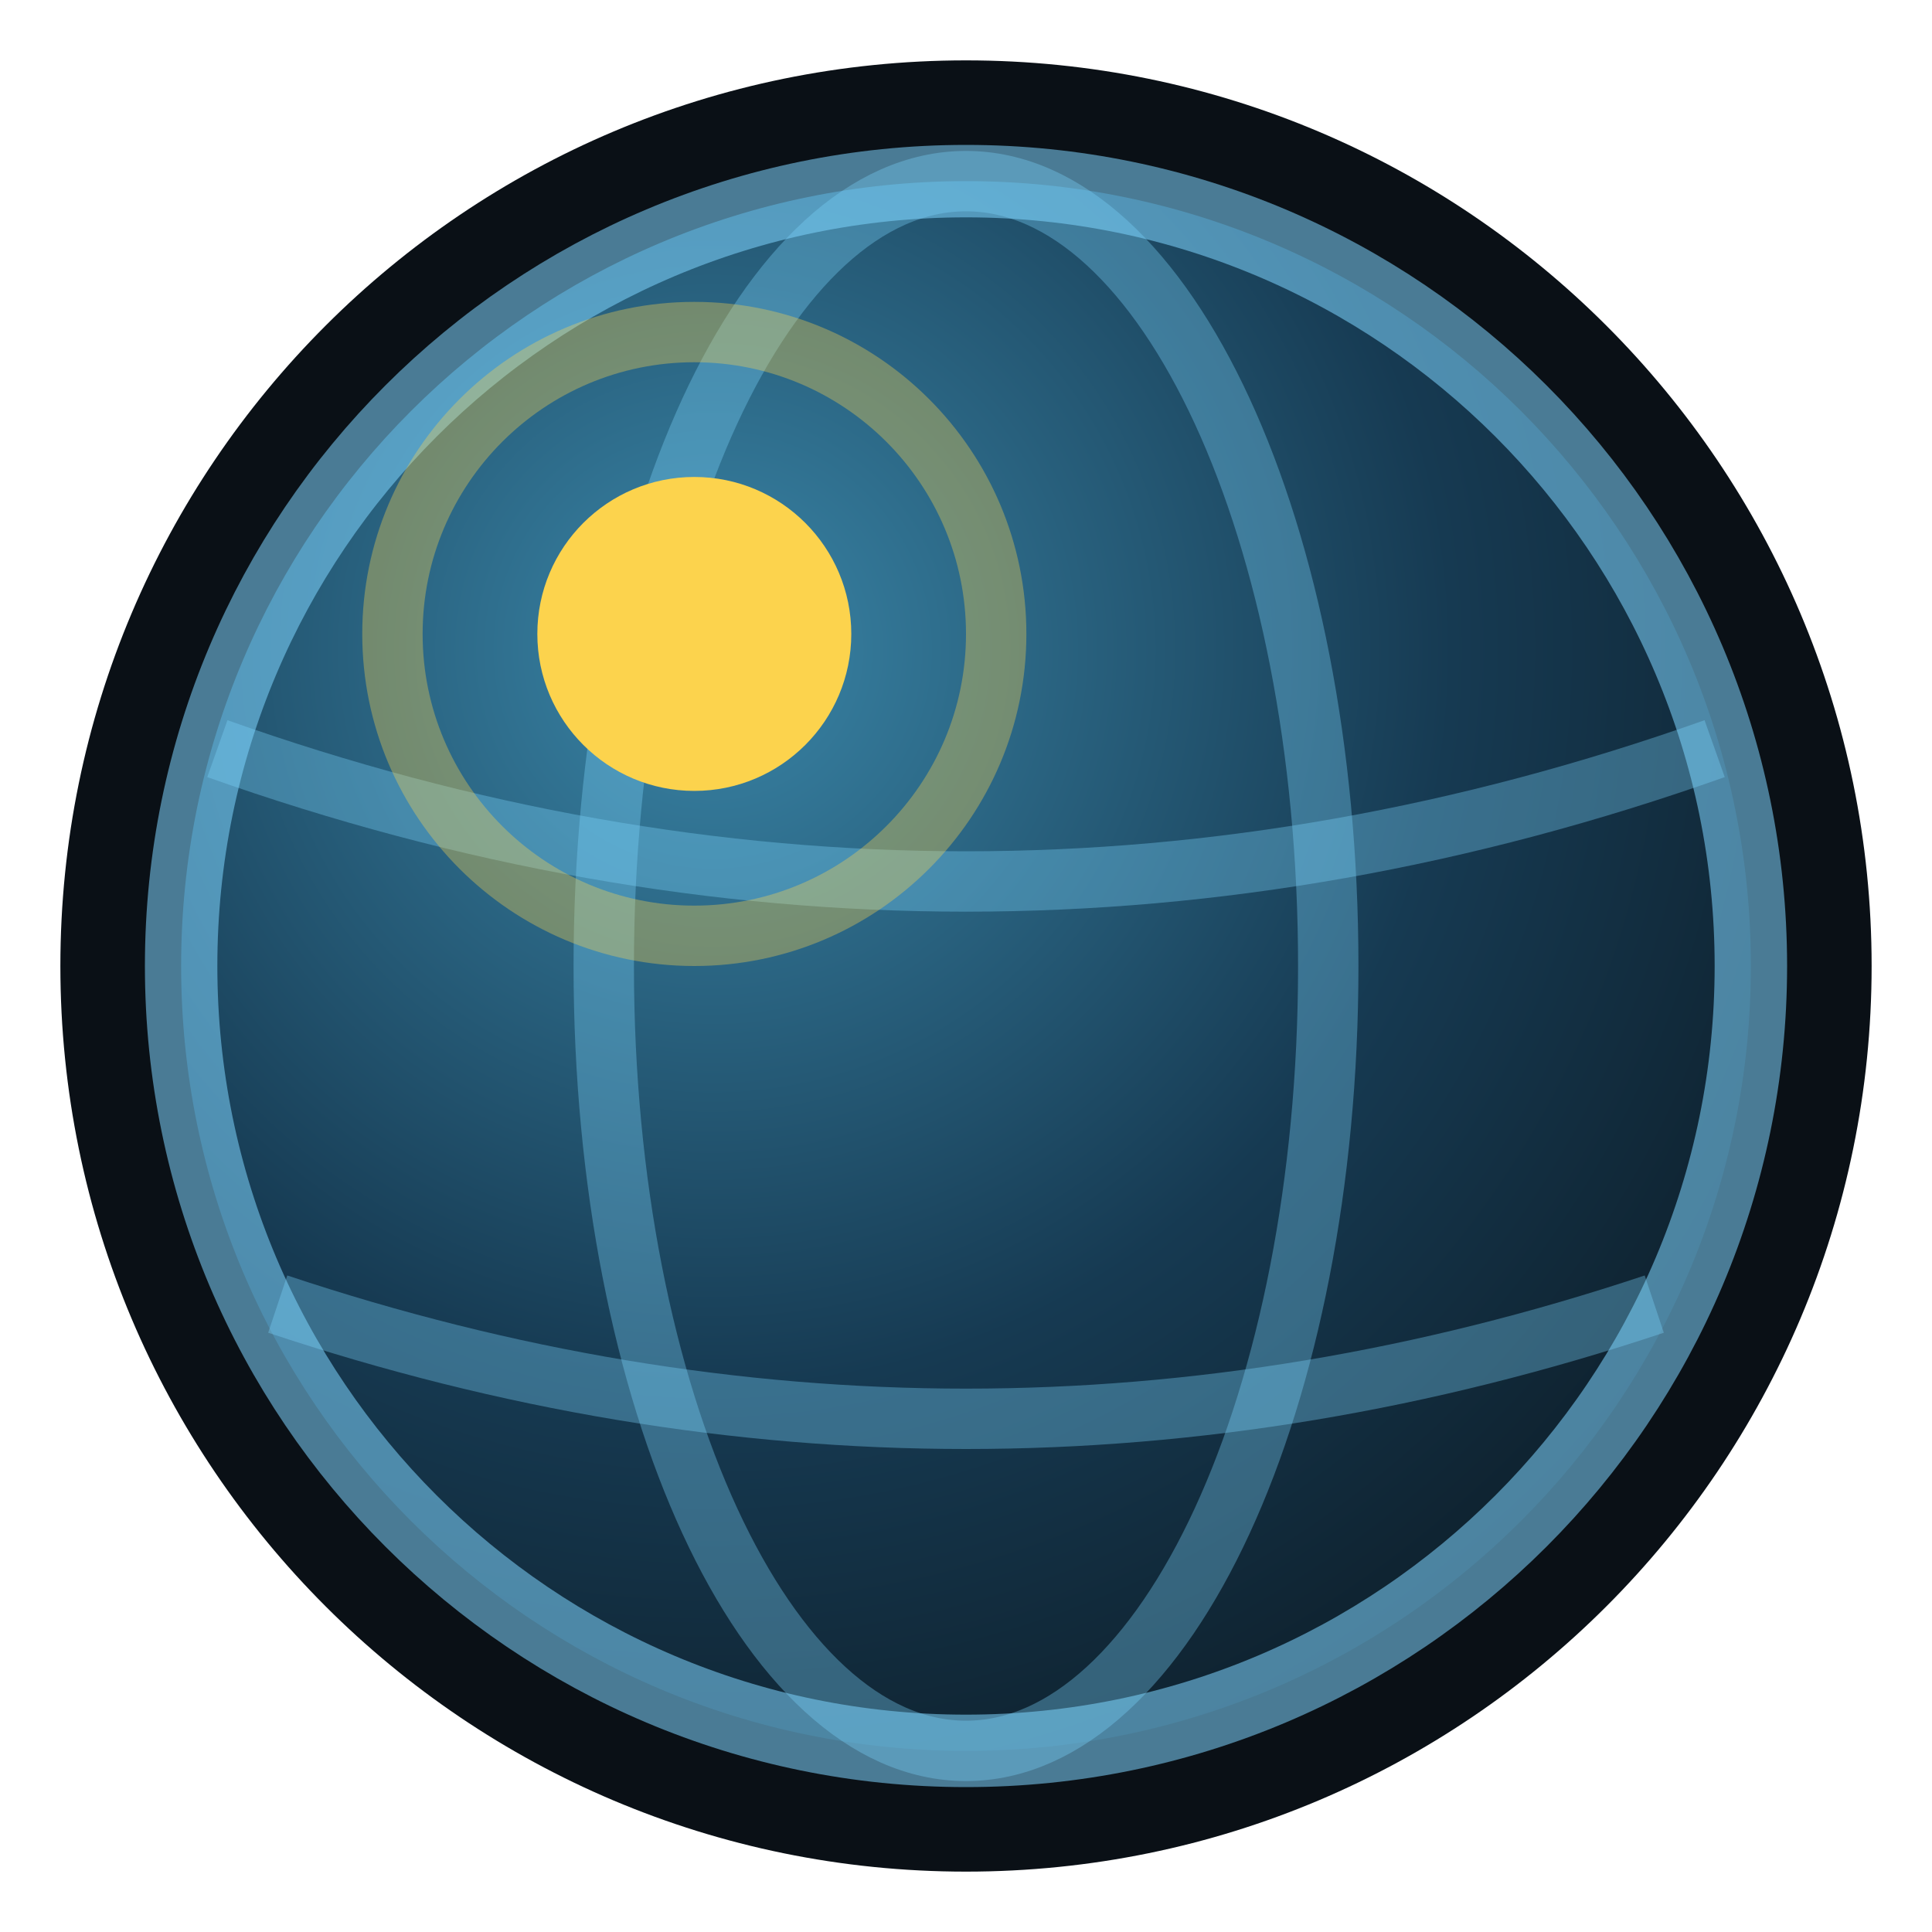
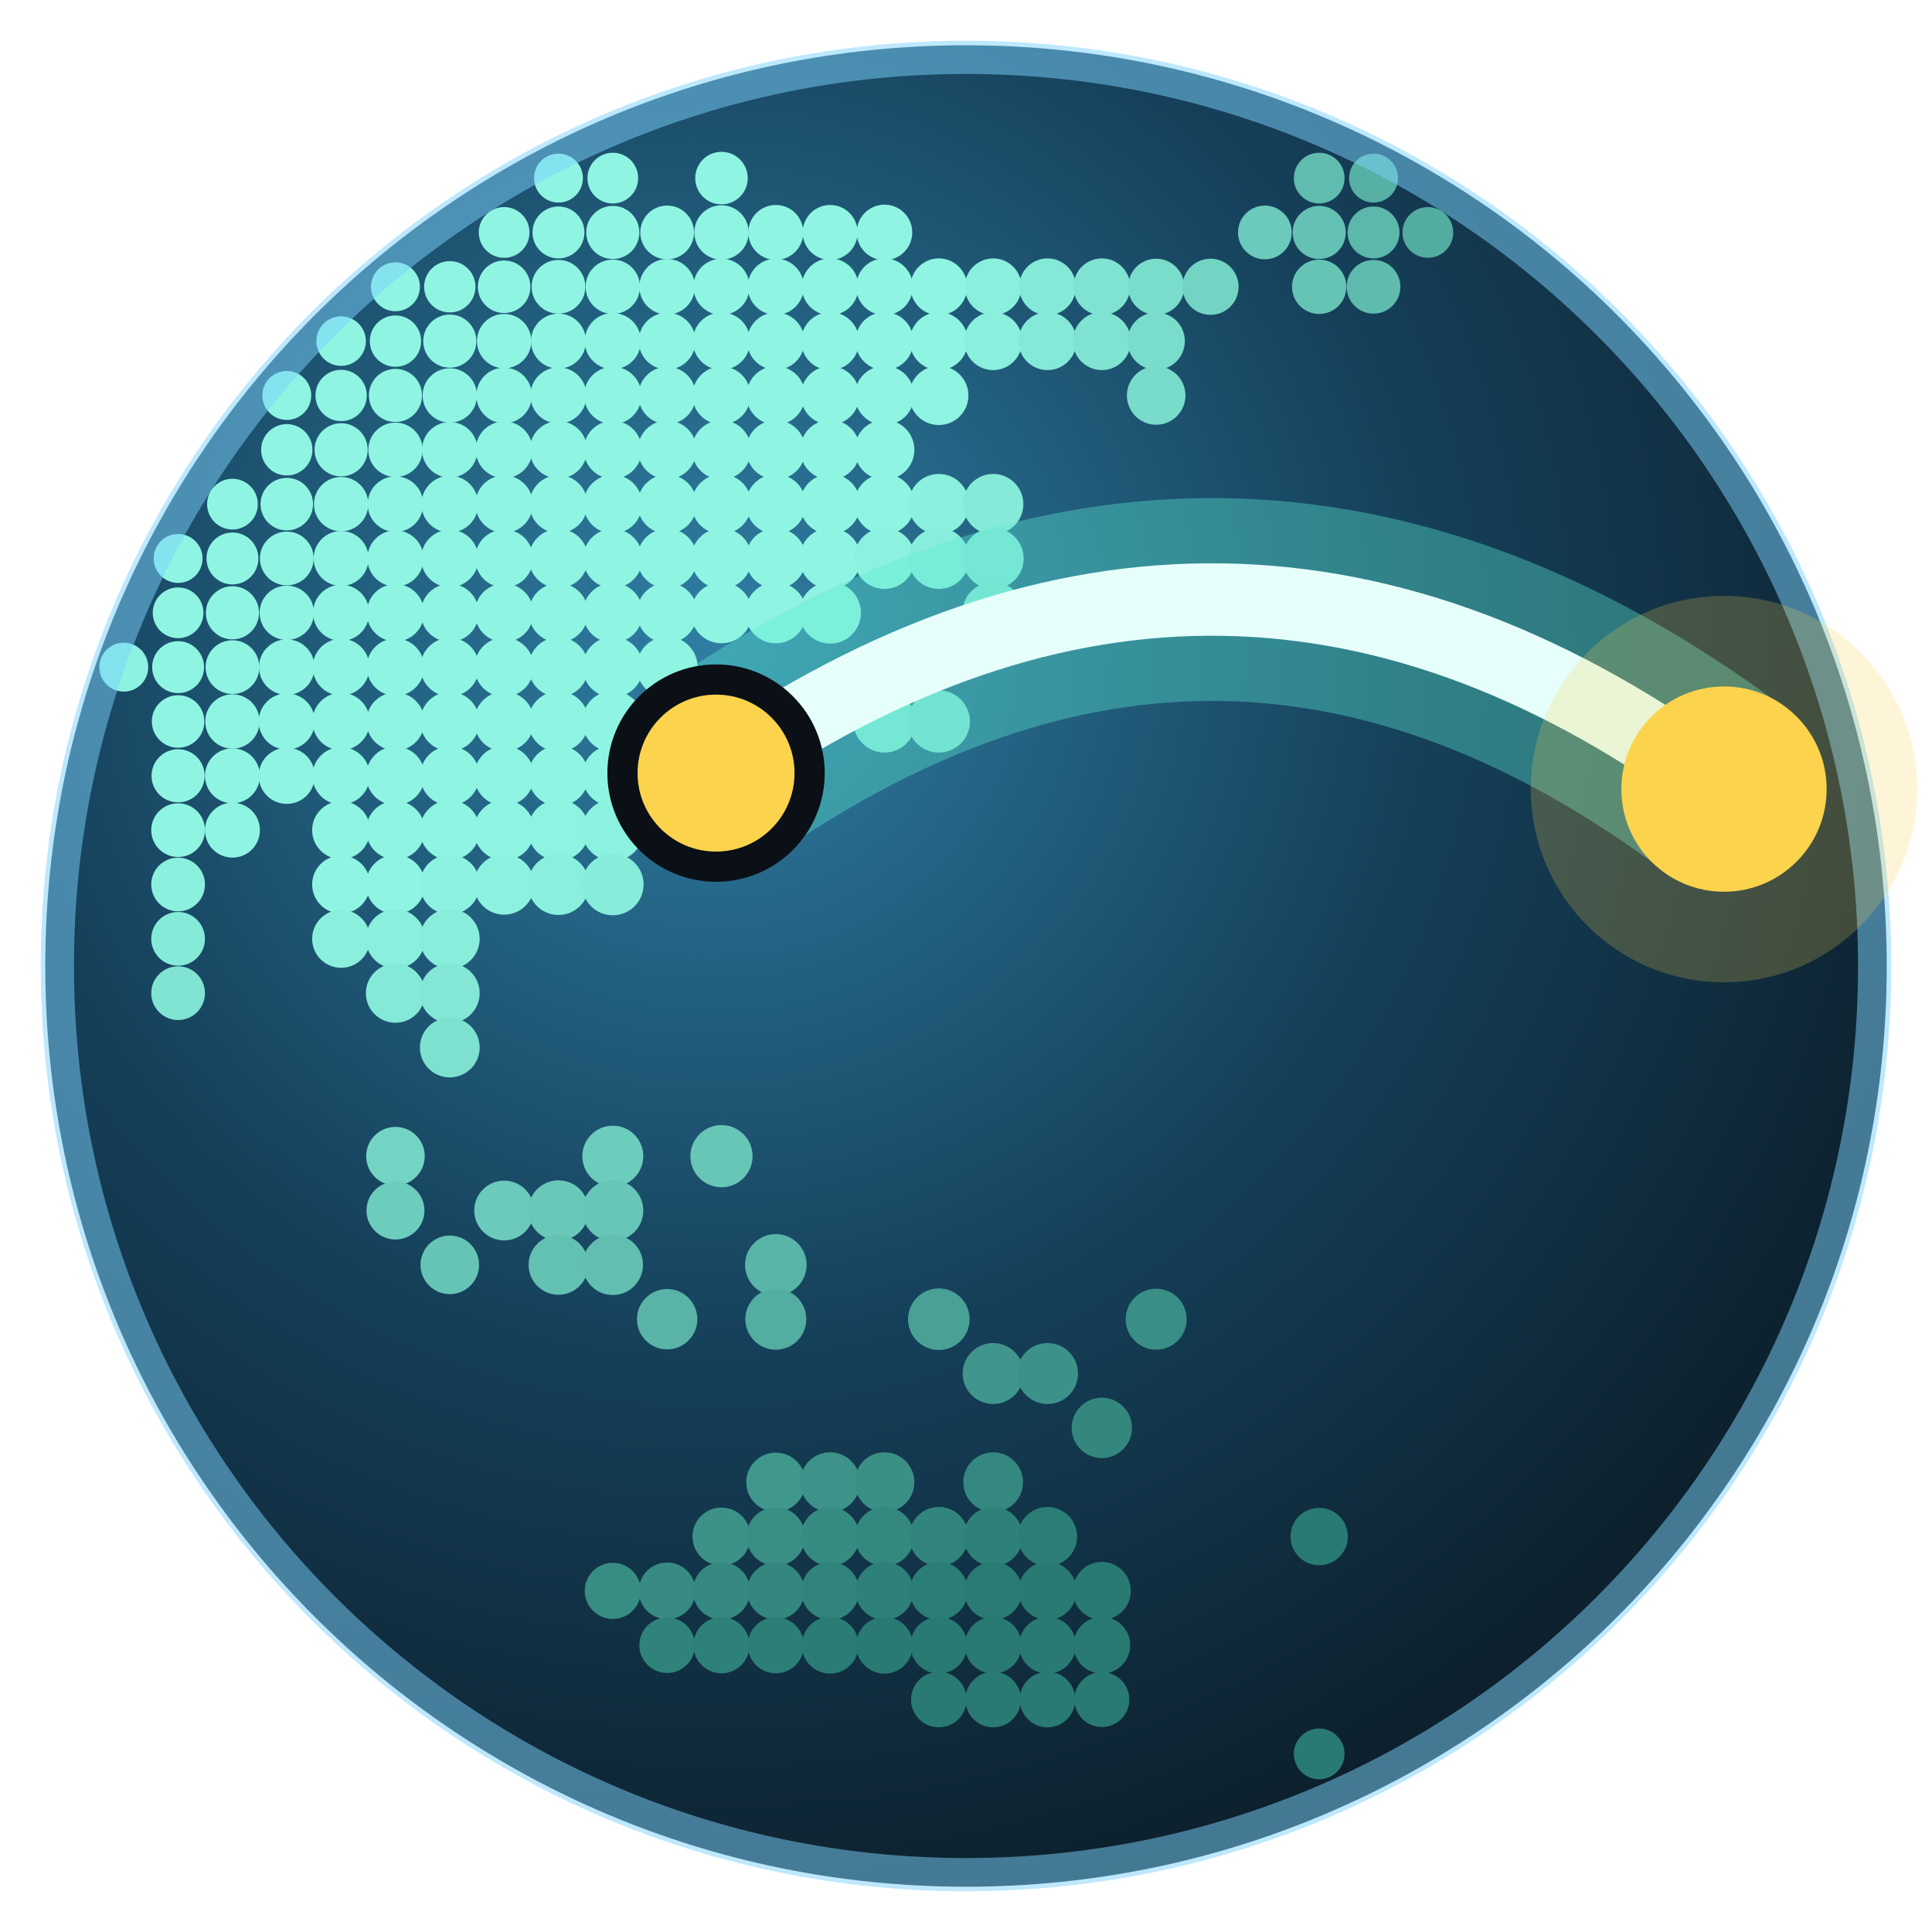
- <svg xmlns="http://www.w3.org/2000/svg" viewBox="0 0 32 32">
+ <svg xmlns="http://www.w3.org/2000/svg" viewBox="0 0 64 64">
  <defs>
-     <radialGradient id="sea" cx=".34" cy=".3" r=".85">
-       <stop offset="0" stop-color="#3a86a8" />
-       <stop offset=".55" stop-color="#163a52" />
-       <stop offset="1" stop-color="#0c1922" />
+     <radialGradient id="sea" cx=".36" cy=".32" r=".78">
+       <stop offset="0" stop-color="#2f7ea3" />
+       <stop offset=".5" stop-color="#15405a" />
+       <stop offset="1" stop-color="#0b1a24" />
    </radialGradient>
  </defs>
-   <circle cx="16" cy="16" r="15" fill="#0a1016" />
-   <circle cx="16" cy="16" r="13" fill="url(#sea)" />
-   <circle cx="16" cy="16" r="13" fill="none" stroke="#7dd3fc" stroke-opacity=".55" stroke-width="1.2" />
-   <ellipse cx="16" cy="16" rx="6" ry="13" fill="none" stroke="#7dd3fc" stroke-opacity=".35" />
-   <path d="M3.6 12.4Q16 16.8 28.4 12.4M4.6 21.6Q16 25.4 27.4 21.6" fill="none" stroke="#7dd3fc" stroke-opacity=".35" />
-   <circle cx="11.5" cy="10.5" r="2.6" fill="#fcd34d" />
-   <circle cx="11.5" cy="10.5" r="5" fill="none" stroke="#fcd34d" stroke-opacity=".35" />
+   <circle cx="32" cy="32" r="30.5" fill="url(#sea)" />
+   <circle cx="18.50" cy="5.90" r="0.81" fill="#8ff5e2" />
+   <circle cx="20.30" cy="5.90" r="0.84" fill="#8ff5e2" />
+   <circle cx="23.90" cy="5.90" r="0.87" fill="#8ff5e2" />
+   <circle cx="43.70" cy="5.90" r="0.84" fill="#60bcae" />
+   <circle cx="45.50" cy="5.90" r="0.81" fill="#56b0a4" />
+   <circle cx="16.70" cy="7.70" r="0.84" fill="#8ff5e2" />
+   <circle cx="18.50" cy="7.70" r="0.86" fill="#8ff5e2" />
+   <circle cx="20.30" cy="7.70" r="0.88" fill="#8ff5e2" />
+   <circle cx="22.10" cy="7.70" r="0.89" fill="#8ff5e2" />
+   <circle cx="23.90" cy="7.70" r="0.90" fill="#8ff5e2" />
+   <circle cx="25.70" cy="7.70" r="0.91" fill="#8ff5e2" />
+   <circle cx="27.50" cy="7.70" r="0.91" fill="#8ff5e2" />
+   <circle cx="29.30" cy="7.70" r="0.92" fill="#8ff5e2" />
+   <circle cx="41.90" cy="7.70" r="0.89" fill="#6bcabb" />
+   <circle cx="43.70" cy="7.70" r="0.88" fill="#64c1b3" />
+   <circle cx="45.50" cy="7.70" r="0.86" fill="#5cb8aa" />
+   <circle cx="47.30" cy="7.70" r="0.84" fill="#52aca0" />
+   <circle cx="13.10" cy="9.50" r="0.81" fill="#8ff5e2" />
+   <circle cx="14.90" cy="9.50" r="0.85" fill="#8ff5e2" />
+   <circle cx="16.70" cy="9.50" r="0.87" fill="#8ff5e2" />
+   <circle cx="18.50" cy="9.50" r="0.89" fill="#8ff5e2" />
+   <circle cx="20.30" cy="9.50" r="0.90" fill="#8ff5e2" />
+   <circle cx="22.10" cy="9.50" r="0.92" fill="#8ff5e2" />
+   <circle cx="23.90" cy="9.50" r="0.93" fill="#8ff5e2" />
+   <circle cx="25.70" cy="9.50" r="0.93" fill="#8ff5e2" />
+   <circle cx="27.50" cy="9.50" r="0.94" fill="#8ff5e2" />
+   <circle cx="29.30" cy="9.50" r="0.94" fill="#8ff5e2" />
+   <circle cx="31.10" cy="9.50" r="0.94" fill="#8ff5e2" />
+   <circle cx="32.90" cy="9.50" r="0.94" fill="#8aefdd" />
+   <circle cx="34.70" cy="9.50" r="0.94" fill="#85e9d7" />
+   <circle cx="36.50" cy="9.50" r="0.94" fill="#80e3d1" />
+   <circle cx="38.30" cy="9.50" r="0.93" fill="#7adccb" />
+   <circle cx="40.10" cy="9.50" r="0.93" fill="#74d4c4" />
+   <circle cx="43.70" cy="9.50" r="0.90" fill="#66c4b5" />
+   <circle cx="45.50" cy="9.50" r="0.89" fill="#5ebbad" />
+   <circle cx="11.30" cy="11.30" r="0.82" fill="#8ff5e2" />
+   <circle cx="13.10" cy="11.30" r="0.85" fill="#8ff5e2" />
+   <circle cx="14.90" cy="11.30" r="0.88" fill="#8ff5e2" />
+   <circle cx="16.70" cy="11.30" r="0.90" fill="#8ff5e2" />
+   <circle cx="18.50" cy="11.30" r="0.91" fill="#8ff5e2" />
+   <circle cx="20.30" cy="11.30" r="0.93" fill="#8ff5e2" />
+   <circle cx="22.10" cy="11.30" r="0.94" fill="#8ff5e2" />
+   <circle cx="23.90" cy="11.30" r="0.95" fill="#8ff5e2" />
+   <circle cx="25.70" cy="11.30" r="0.95" fill="#8ff5e2" />
+   <circle cx="27.50" cy="11.30" r="0.96" fill="#8ff5e2" />
+   <circle cx="29.30" cy="11.30" r="0.96" fill="#8ff5e2" />
+   <circle cx="31.10" cy="11.30" r="0.96" fill="#8ff5e2" />
+   <circle cx="32.90" cy="11.30" r="0.96" fill="#8aefdd" />
+   <circle cx="34.70" cy="11.30" r="0.96" fill="#85e9d7" />
+   <circle cx="36.50" cy="11.30" r="0.96" fill="#80e3d1" />
+   <circle cx="38.30" cy="11.30" r="0.95" fill="#7adccb" />
+   <circle cx="9.50" cy="13.10" r="0.81" fill="#8ff5e2" />
+   <circle cx="11.30" cy="13.10" r="0.85" fill="#8ff5e2" />
+   <circle cx="13.10" cy="13.10" r="0.88" fill="#8ff5e2" />
+   <circle cx="14.90" cy="13.10" r="0.90" fill="#8ff5e2" />
+   <circle cx="16.70" cy="13.10" r="0.92" fill="#8ff5e2" />
+   <circle cx="18.50" cy="13.10" r="0.93" fill="#8ff5e2" />
+   <circle cx="20.30" cy="13.10" r="0.95" fill="#8ff5e2" />
+   <circle cx="22.10" cy="13.10" r="0.95" fill="#8ff5e2" />
+   <circle cx="23.90" cy="13.10" r="0.96" fill="#8ff5e2" />
+   <circle cx="25.70" cy="13.10" r="0.97" fill="#8ff5e2" />
+   <circle cx="27.50" cy="13.10" r="0.97" fill="#8ff5e2" />
+   <circle cx="29.30" cy="13.10" r="0.98" fill="#8ff5e2" />
+   <circle cx="31.10" cy="13.10" r="0.98" fill="#8ef4e1" />
+   <circle cx="38.30" cy="13.10" r="0.97" fill="#79dbca" />
+   <circle cx="9.50" cy="14.90" r="0.85" fill="#8ff5e2" />
+   <circle cx="11.30" cy="14.90" r="0.88" fill="#8ff5e2" />
+   <circle cx="13.10" cy="14.90" r="0.90" fill="#8ff5e2" />
+   <circle cx="14.90" cy="14.90" r="0.92" fill="#8ff5e2" />
+   <circle cx="16.70" cy="14.90" r="0.94" fill="#8ff5e2" />
+   <circle cx="18.50" cy="14.90" r="0.95" fill="#8ff5e2" />
+   <circle cx="20.30" cy="14.90" r="0.96" fill="#8ff5e2" />
+   <circle cx="22.10" cy="14.90" r="0.97" fill="#8ff5e2" />
+   <circle cx="23.90" cy="14.90" r="0.98" fill="#8ff5e2" />
+   <circle cx="25.70" cy="14.90" r="0.98" fill="#8ff5e2" />
+   <circle cx="27.50" cy="14.90" r="0.99" fill="#8ff5e2" />
+   <circle cx="29.30" cy="14.90" r="0.99" fill="#8ff5e2" />
+   <circle cx="7.70" cy="16.70" r="0.84" fill="#8ff5e2" />
+   <circle cx="9.50" cy="16.70" r="0.87" fill="#8ff5e2" />
+   <circle cx="11.30" cy="16.70" r="0.90" fill="#8ff5e2" />
+   <circle cx="13.10" cy="16.70" r="0.92" fill="#8ff5e2" />
+   <circle cx="14.90" cy="16.70" r="0.94" fill="#8ff5e2" />
+   <circle cx="16.70" cy="16.70" r="0.95" fill="#8ff5e2" />
+   <circle cx="18.50" cy="16.70" r="0.96" fill="#8ff5e2" />
+   <circle cx="20.30" cy="16.70" r="0.97" fill="#8ff5e2" />
+   <circle cx="22.10" cy="16.70" r="0.98" fill="#8ff5e2" />
+   <circle cx="23.90" cy="16.70" r="0.99" fill="#8ff5e2" />
+   <circle cx="25.70" cy="16.70" r="0.99" fill="#8ff5e2" />
+   <circle cx="27.50" cy="16.70" r="1.00" fill="#8ff5e2" />
+   <circle cx="29.30" cy="16.70" r="1.00" fill="#8ff5e2" />
+   <circle cx="31.10" cy="16.70" r="1.00" fill="#8bf0dd" />
+   <circle cx="32.90" cy="16.70" r="1.00" fill="#86ead8" />
+   <circle cx="5.90" cy="18.50" r="0.81" fill="#8ff5e2" />
+   <circle cx="7.70" cy="18.50" r="0.86" fill="#8ff5e2" />
+   <circle cx="9.50" cy="18.50" r="0.89" fill="#8ff5e2" />
+   <circle cx="11.30" cy="18.50" r="0.91" fill="#8ff5e2" />
+   <circle cx="13.10" cy="18.50" r="0.93" fill="#8ff5e2" />
+   <circle cx="14.90" cy="18.50" r="0.95" fill="#8ff5e2" />
+   <circle cx="16.70" cy="18.50" r="0.96" fill="#8ff5e2" />
+   <circle cx="18.50" cy="18.50" r="0.98" fill="#8ff5e2" />
+   <circle cx="20.30" cy="18.50" r="0.98" fill="#8ff5e2" />
+   <circle cx="22.10" cy="18.50" r="0.99" fill="#8ff5e2" />
+   <circle cx="23.90" cy="18.50" r="1.00" fill="#8ff5e2" />
+   <circle cx="25.70" cy="18.50" r="1.00" fill="#8ff5e2" />
+   <circle cx="27.50" cy="18.50" r="1.01" fill="#8ff5e2" />
+   <circle cx="29.30" cy="18.50" r="1.01" fill="#8cf2df" />
+   <circle cx="31.10" cy="18.50" r="1.01" fill="#88edda" />
+   <circle cx="32.90" cy="18.50" r="1.01" fill="#83e7d5" />
+   <circle cx="5.90" cy="20.30" r="0.84" fill="#8ff5e2" />
+   <circle cx="7.70" cy="20.30" r="0.88" fill="#8ff5e2" />
+   <circle cx="9.50" cy="20.30" r="0.90" fill="#8ff5e2" />
+   <circle cx="11.30" cy="20.30" r="0.93" fill="#8ff5e2" />
+   <circle cx="13.10" cy="20.30" r="0.95" fill="#8ff5e2" />
+   <circle cx="14.90" cy="20.30" r="0.96" fill="#8ff5e2" />
+   <circle cx="16.70" cy="20.30" r="0.97" fill="#8ff5e2" />
+   <circle cx="18.50" cy="20.30" r="0.98" fill="#8ff5e2" />
+   <circle cx="20.30" cy="20.30" r="0.99" fill="#8ff5e2" />
+   <circle cx="22.10" cy="20.30" r="1.00" fill="#8ff5e2" />
+   <circle cx="23.90" cy="20.30" r="1.01" fill="#8ff5e2" />
+   <circle cx="25.70" cy="20.30" r="1.01" fill="#8ff5e2" />
+   <circle cx="27.50" cy="20.30" r="1.02" fill="#8ef3e0" />
+   <circle cx="32.90" cy="20.30" r="1.02" fill="#81e4d2" />
+   <circle cx="4.10" cy="22.10" r="0.81" fill="#8df3e0" />
+   <circle cx="5.90" cy="22.10" r="0.86" fill="#8ff5e2" />
+   <circle cx="7.70" cy="22.10" r="0.89" fill="#8ff5e2" />
+   <circle cx="9.50" cy="22.10" r="0.92" fill="#8ff5e2" />
+   <circle cx="11.30" cy="22.10" r="0.94" fill="#8ff5e2" />
+   <circle cx="13.10" cy="22.10" r="0.95" fill="#8ff5e2" />
+   <circle cx="14.90" cy="22.10" r="0.97" fill="#8ff5e2" />
+   <circle cx="16.70" cy="22.10" r="0.98" fill="#8ff5e2" />
+   <circle cx="18.50" cy="22.10" r="0.99" fill="#8ff5e2" />
+   <circle cx="20.30" cy="22.10" r="1.00" fill="#8ff5e2" />
+   <circle cx="22.10" cy="22.10" r="1.01" fill="#8ff5e2" />
+   <circle cx="5.90" cy="23.90" r="0.87" fill="#8ff5e2" />
+   <circle cx="7.70" cy="23.90" r="0.90" fill="#8ff5e2" />
+   <circle cx="9.50" cy="23.90" r="0.93" fill="#8ff5e2" />
+   <circle cx="11.30" cy="23.90" r="0.95" fill="#8ff5e2" />
+   <circle cx="13.10" cy="23.90" r="0.96" fill="#8ff5e2" />
+   <circle cx="14.90" cy="23.90" r="0.98" fill="#8ff5e2" />
+   <circle cx="16.70" cy="23.90" r="0.99" fill="#8ff5e2" />
+   <circle cx="18.50" cy="23.90" r="1.00" fill="#8ff5e2" />
+   <circle cx="20.30" cy="23.90" r="1.01" fill="#8ff5e2" />
+   <circle cx="22.10" cy="23.90" r="1.02" fill="#8ff5e2" />
+   <circle cx="29.30" cy="23.90" r="1.03" fill="#83e6d5" />
+   <circle cx="31.10" cy="23.90" r="1.03" fill="#7fe1d0" />
+   <circle cx="5.90" cy="25.70" r="0.88" fill="#8ff5e2" />
+   <circle cx="7.70" cy="25.70" r="0.91" fill="#8ff5e2" />
+   <circle cx="9.50" cy="25.70" r="0.93" fill="#8ff5e2" />
+   <circle cx="11.30" cy="25.70" r="0.95" fill="#8ff5e2" />
+   <circle cx="13.10" cy="25.70" r="0.97" fill="#8ff5e2" />
+   <circle cx="14.90" cy="25.70" r="0.98" fill="#8ff5e2" />
+   <circle cx="16.70" cy="25.70" r="0.99" fill="#8ff5e2" />
+   <circle cx="18.50" cy="25.70" r="1.00" fill="#8ff5e2" />
+   <circle cx="20.30" cy="25.70" r="1.01" fill="#8ff5e2" />
+   <circle cx="22.10" cy="25.70" r="1.02" fill="#8df3e0" />
+   <circle cx="23.90" cy="25.70" r="1.03" fill="#8aefdd" />
+   <circle cx="5.90" cy="27.50" r="0.89" fill="#8ff5e2" />
+   <circle cx="7.70" cy="27.50" r="0.91" fill="#8ff5e2" />
+   <circle cx="11.30" cy="27.50" r="0.96" fill="#8ff5e2" />
+   <circle cx="13.10" cy="27.50" r="0.97" fill="#8ff5e2" />
+   <circle cx="14.90" cy="27.50" r="0.99" fill="#8ff5e2" />
+   <circle cx="16.70" cy="27.50" r="1.00" fill="#8ff5e2" />
+   <circle cx="18.50" cy="27.50" r="1.01" fill="#8ef4e1" />
+   <circle cx="20.30" cy="27.50" r="1.02" fill="#8cf1df" />
+   <circle cx="22.10" cy="27.50" r="1.02" fill="#89eedc" />
+   <circle cx="5.90" cy="29.30" r="0.89" fill="#8bf0dd" />
+   <circle cx="11.30" cy="29.30" r="0.96" fill="#8ff5e2" />
+   <circle cx="13.10" cy="29.30" r="0.98" fill="#8ff4e1" />
+   <circle cx="14.90" cy="29.30" r="0.99" fill="#8df3e0" />
+   <circle cx="16.70" cy="29.30" r="1.00" fill="#8cf1df" />
+   <circle cx="18.50" cy="29.30" r="1.01" fill="#8aefdc" />
+   <circle cx="20.30" cy="29.30" r="1.02" fill="#87ecda" />
+   <circle cx="5.90" cy="31.10" r="0.89" fill="#86ead8" />
+   <circle cx="11.30" cy="31.10" r="0.96" fill="#8aefdd" />
+   <circle cx="13.10" cy="31.10" r="0.98" fill="#8aefdc" />
+   <circle cx="14.90" cy="31.10" r="0.99" fill="#89eddb" />
+   <circle cx="5.90" cy="32.90" r="0.89" fill="#81e4d3" />
+   <circle cx="13.10" cy="32.90" r="0.98" fill="#85e9d7" />
+   <circle cx="14.90" cy="32.90" r="0.99" fill="#84e7d6" />
+   <circle cx="14.90" cy="34.70" r="0.99" fill="#7ee1d0" />
+   <circle cx="13.10" cy="38.30" r="0.97" fill="#74d4c4" />
+   <circle cx="20.30" cy="38.30" r="1.01" fill="#6dcdbd" />
+   <circle cx="23.90" cy="38.30" r="1.03" fill="#68c6b7" />
+   <circle cx="13.10" cy="40.10" r="0.96" fill="#6dcdbd" />
+   <circle cx="16.70" cy="40.10" r="0.99" fill="#6bcabb" />
+   <circle cx="18.50" cy="40.10" r="1.00" fill="#6ac8b9" />
+   <circle cx="20.30" cy="40.10" r="1.01" fill="#67c6b7" />
+   <circle cx="14.90" cy="41.90" r="0.97" fill="#66c4b6" />
+   <circle cx="18.50" cy="41.90" r="0.99" fill="#63c1b2" />
+   <circle cx="20.30" cy="41.90" r="1.00" fill="#61beb0" />
+   <circle cx="25.70" cy="41.90" r="1.02" fill="#59b5a7" />
+   <circle cx="22.10" cy="43.70" r="1.00" fill="#59b4a7" />
+   <circle cx="25.70" cy="43.70" r="1.01" fill="#53ada1" />
+   <circle cx="31.10" cy="43.70" r="1.02" fill="#49a196" />
+   <circle cx="38.30" cy="43.70" r="1.01" fill="#398f85" />
+   <circle cx="32.90" cy="45.50" r="1.01" fill="#40968c" />
+   <circle cx="34.70" cy="45.50" r="1.01" fill="#3c9288" />
+   <circle cx="36.50" cy="47.30" r="1.00" fill="#33877d" />
+   <circle cx="25.70" cy="49.10" r="0.98" fill="#40978c" />
+   <circle cx="27.50" cy="49.10" r="0.99" fill="#3d9389" />
+   <circle cx="29.30" cy="49.10" r="0.99" fill="#3b9086" />
+   <circle cx="32.90" cy="49.10" r="0.99" fill="#34887f" />
+   <circle cx="23.90" cy="50.90" r="0.96" fill="#3c9287" />
+   <circle cx="25.70" cy="50.90" r="0.97" fill="#3a8f85" />
+   <circle cx="27.50" cy="50.90" r="0.97" fill="#378c82" />
+   <circle cx="29.30" cy="50.90" r="0.98" fill="#34897f" />
+   <circle cx="31.10" cy="50.90" r="0.98" fill="#31857c" />
+   <circle cx="32.90" cy="50.90" r="0.98" fill="#2e8179" />
+   <circle cx="34.70" cy="50.90" r="0.98" fill="#2b7e75" />
+   <circle cx="43.70" cy="50.90" r="0.95" fill="#297a72" />
+   <circle cx="20.30" cy="52.70" r="0.93" fill="#388d83" />
+   <circle cx="22.10" cy="52.70" r="0.94" fill="#378b82" />
+   <circle cx="23.90" cy="52.70" r="0.95" fill="#358980" />
+   <circle cx="25.70" cy="52.70" r="0.95" fill="#33877e" />
+   <circle cx="27.50" cy="52.70" r="0.96" fill="#31847b" />
+   <circle cx="29.30" cy="52.70" r="0.96" fill="#2e8178" />
+   <circle cx="31.10" cy="52.70" r="0.96" fill="#2b7e76" />
+   <circle cx="32.90" cy="52.70" r="0.96" fill="#297b73" />
+   <circle cx="34.70" cy="52.70" r="0.96" fill="#297a72" />
+   <circle cx="36.50" cy="52.70" r="0.96" fill="#297a72" />
+   <circle cx="22.10" cy="54.50" r="0.92" fill="#30837a" />
+   <circle cx="23.90" cy="54.50" r="0.93" fill="#2e8178" />
+   <circle cx="25.70" cy="54.50" r="0.93" fill="#2c7f76" />
+   <circle cx="27.50" cy="54.50" r="0.94" fill="#2a7c74" />
+   <circle cx="29.30" cy="54.50" r="0.94" fill="#297a72" />
+   <circle cx="31.10" cy="54.50" r="0.94" fill="#297a72" />
+   <circle cx="32.90" cy="54.50" r="0.94" fill="#297a72" />
+   <circle cx="34.70" cy="54.50" r="0.94" fill="#297a72" />
+   <circle cx="36.50" cy="54.50" r="0.94" fill="#297a72" />
+   <circle cx="31.10" cy="56.30" r="0.92" fill="#297a72" />
+   <circle cx="32.90" cy="56.30" r="0.92" fill="#297a72" />
+   <circle cx="34.70" cy="56.30" r="0.92" fill="#297a72" />
+   <circle cx="36.50" cy="56.30" r="0.91" fill="#297a72" />
+   <circle cx="43.70" cy="58.10" r="0.84" fill="#297a72" />
+   <circle cx="32" cy="32" r="30.1" fill="none" stroke="#7dd3fc" stroke-opacity=".5" stroke-width="1.1" />
+   <path d="M23.72 25.61Q40.61 13.85 57.11 26.14" fill="none" stroke="#5eead4" stroke-opacity=".38" stroke-width="6.72" stroke-linecap="round" />
+   <path d="M23.72 25.61Q40.61 13.85 57.11 26.14" fill="none" stroke="#e6fffb" stroke-width="2.4" stroke-linecap="round" />
+   <circle cx="23.72" cy="25.61" r="3.6" fill="#0a1016" />
+   <circle cx="23.72" cy="25.61" r="2.6" fill="#fcd34d" />
+   <circle cx="57.11" cy="26.14" r="6.4" fill="#fcd34d" fill-opacity=".22" />
+   <circle cx="57.11" cy="26.14" r="3.4" fill="#fcd34d" />
</svg>
